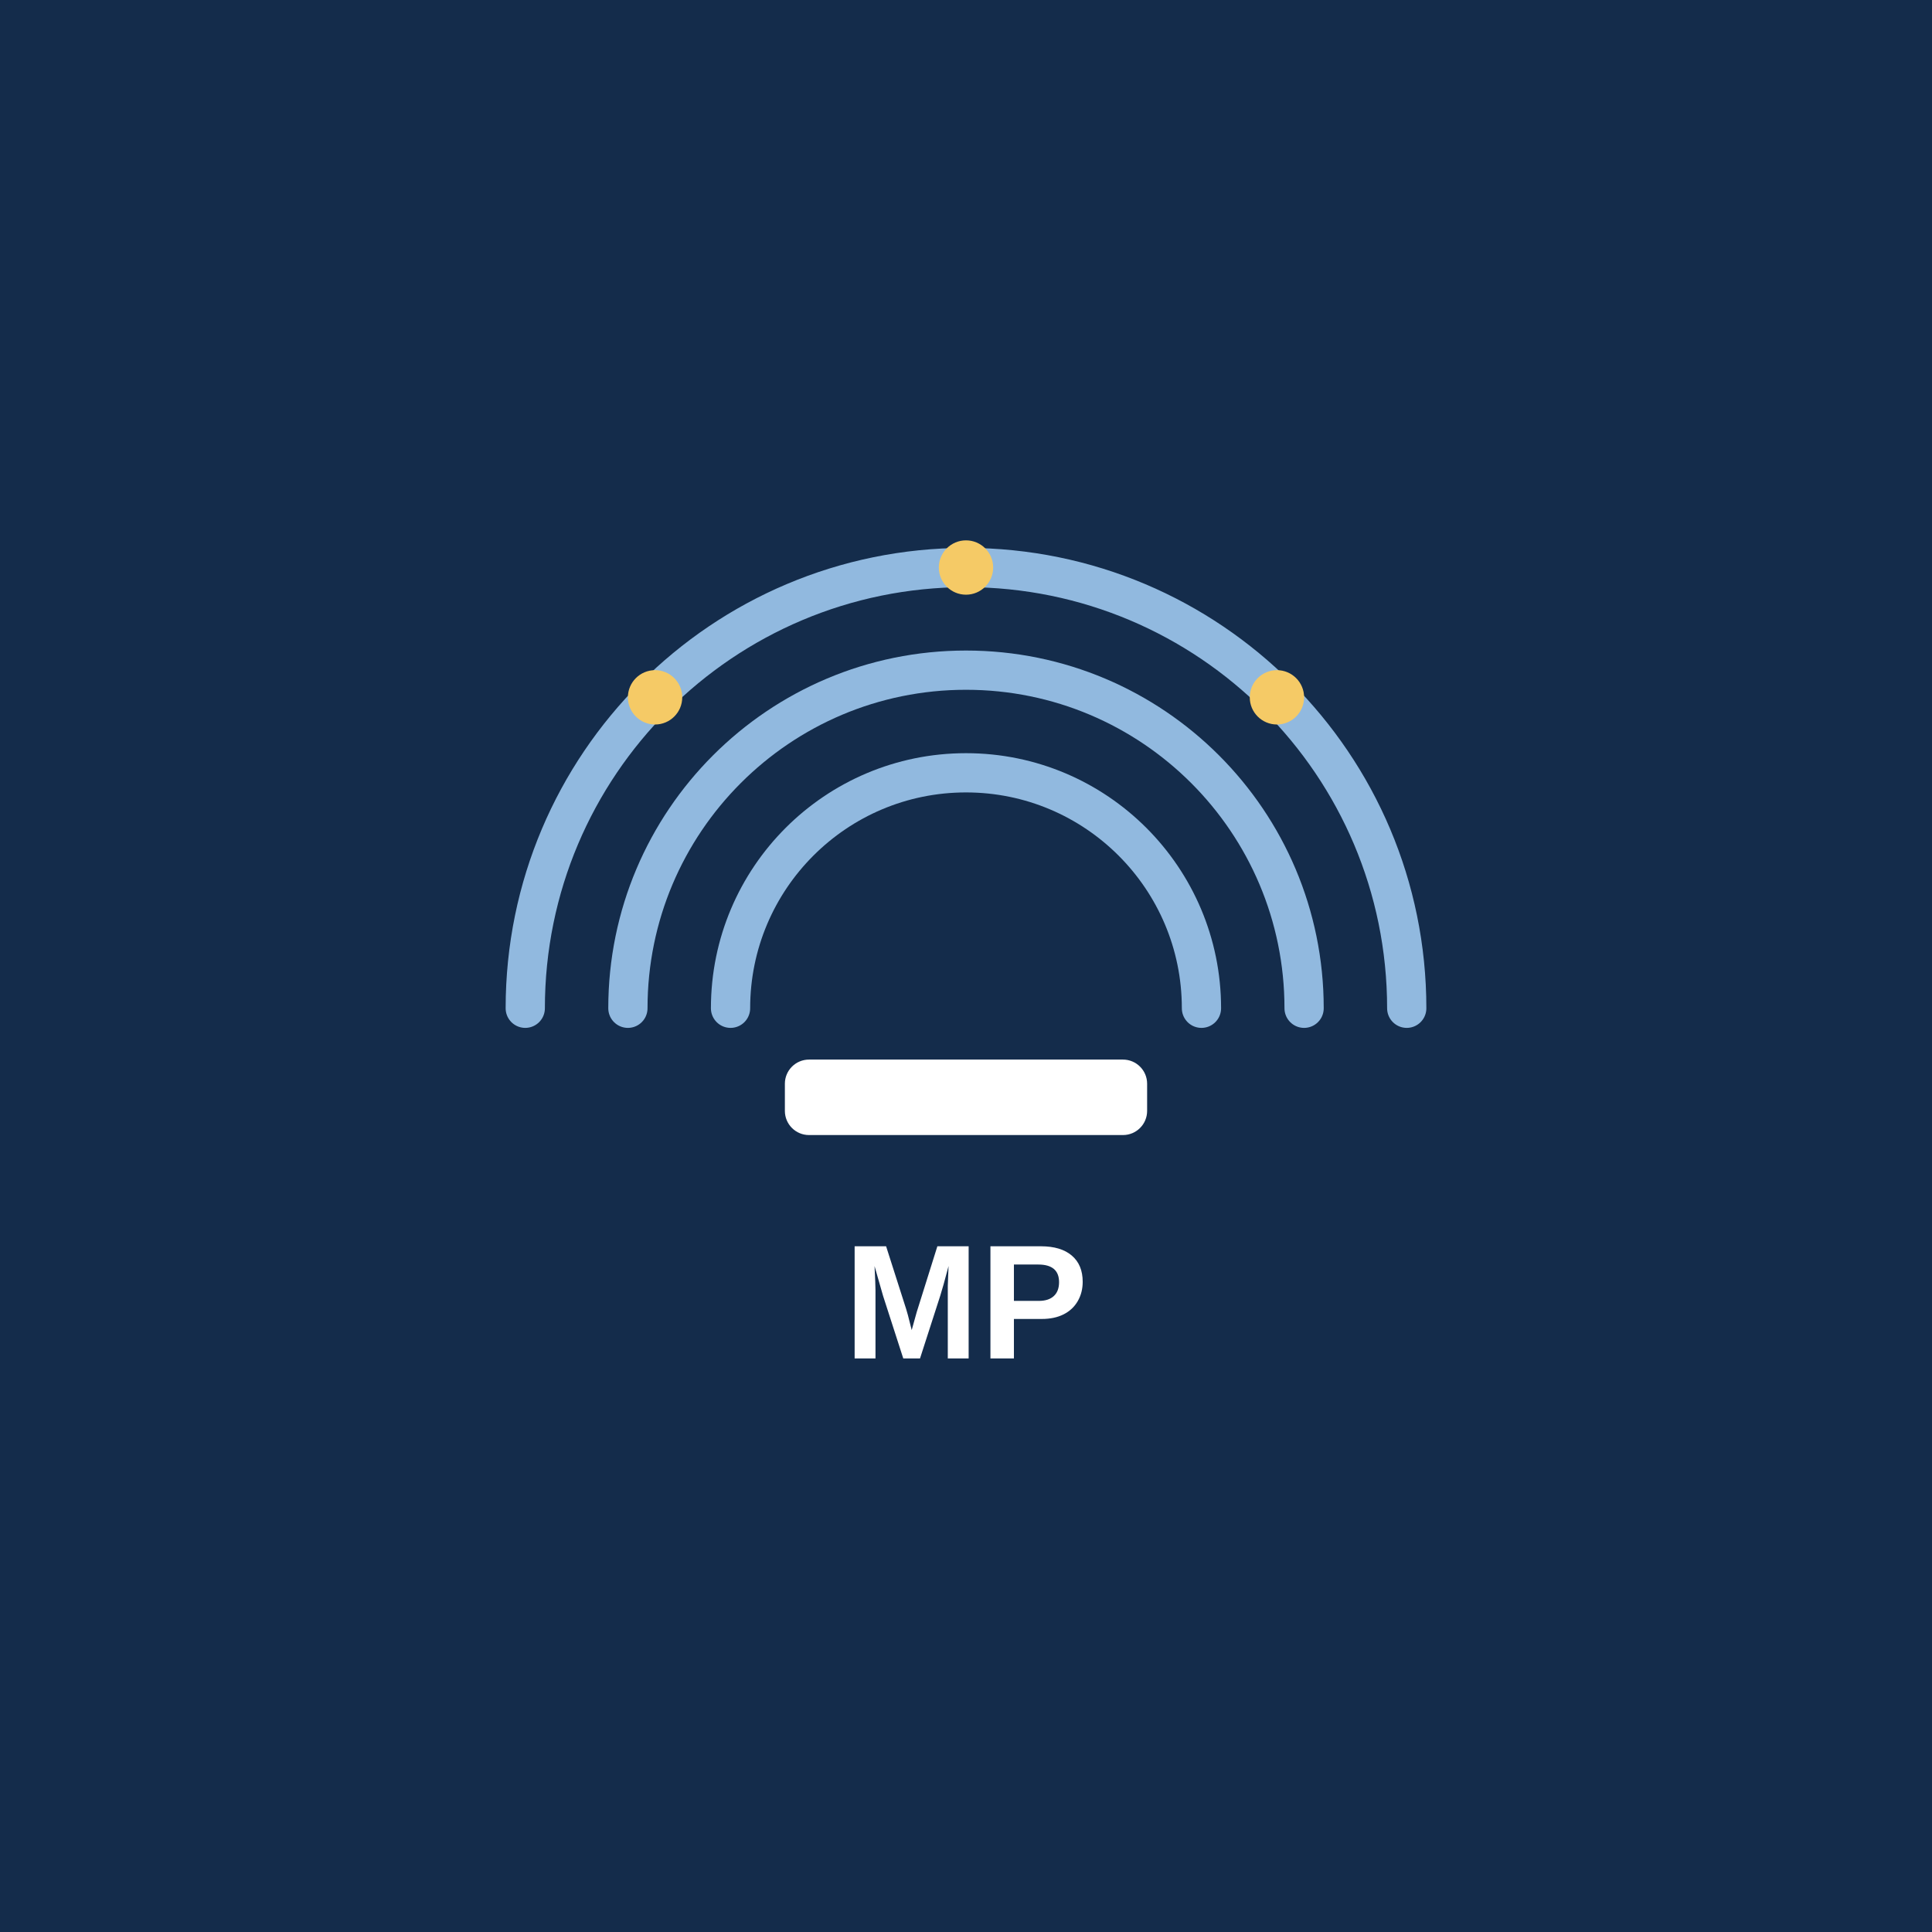
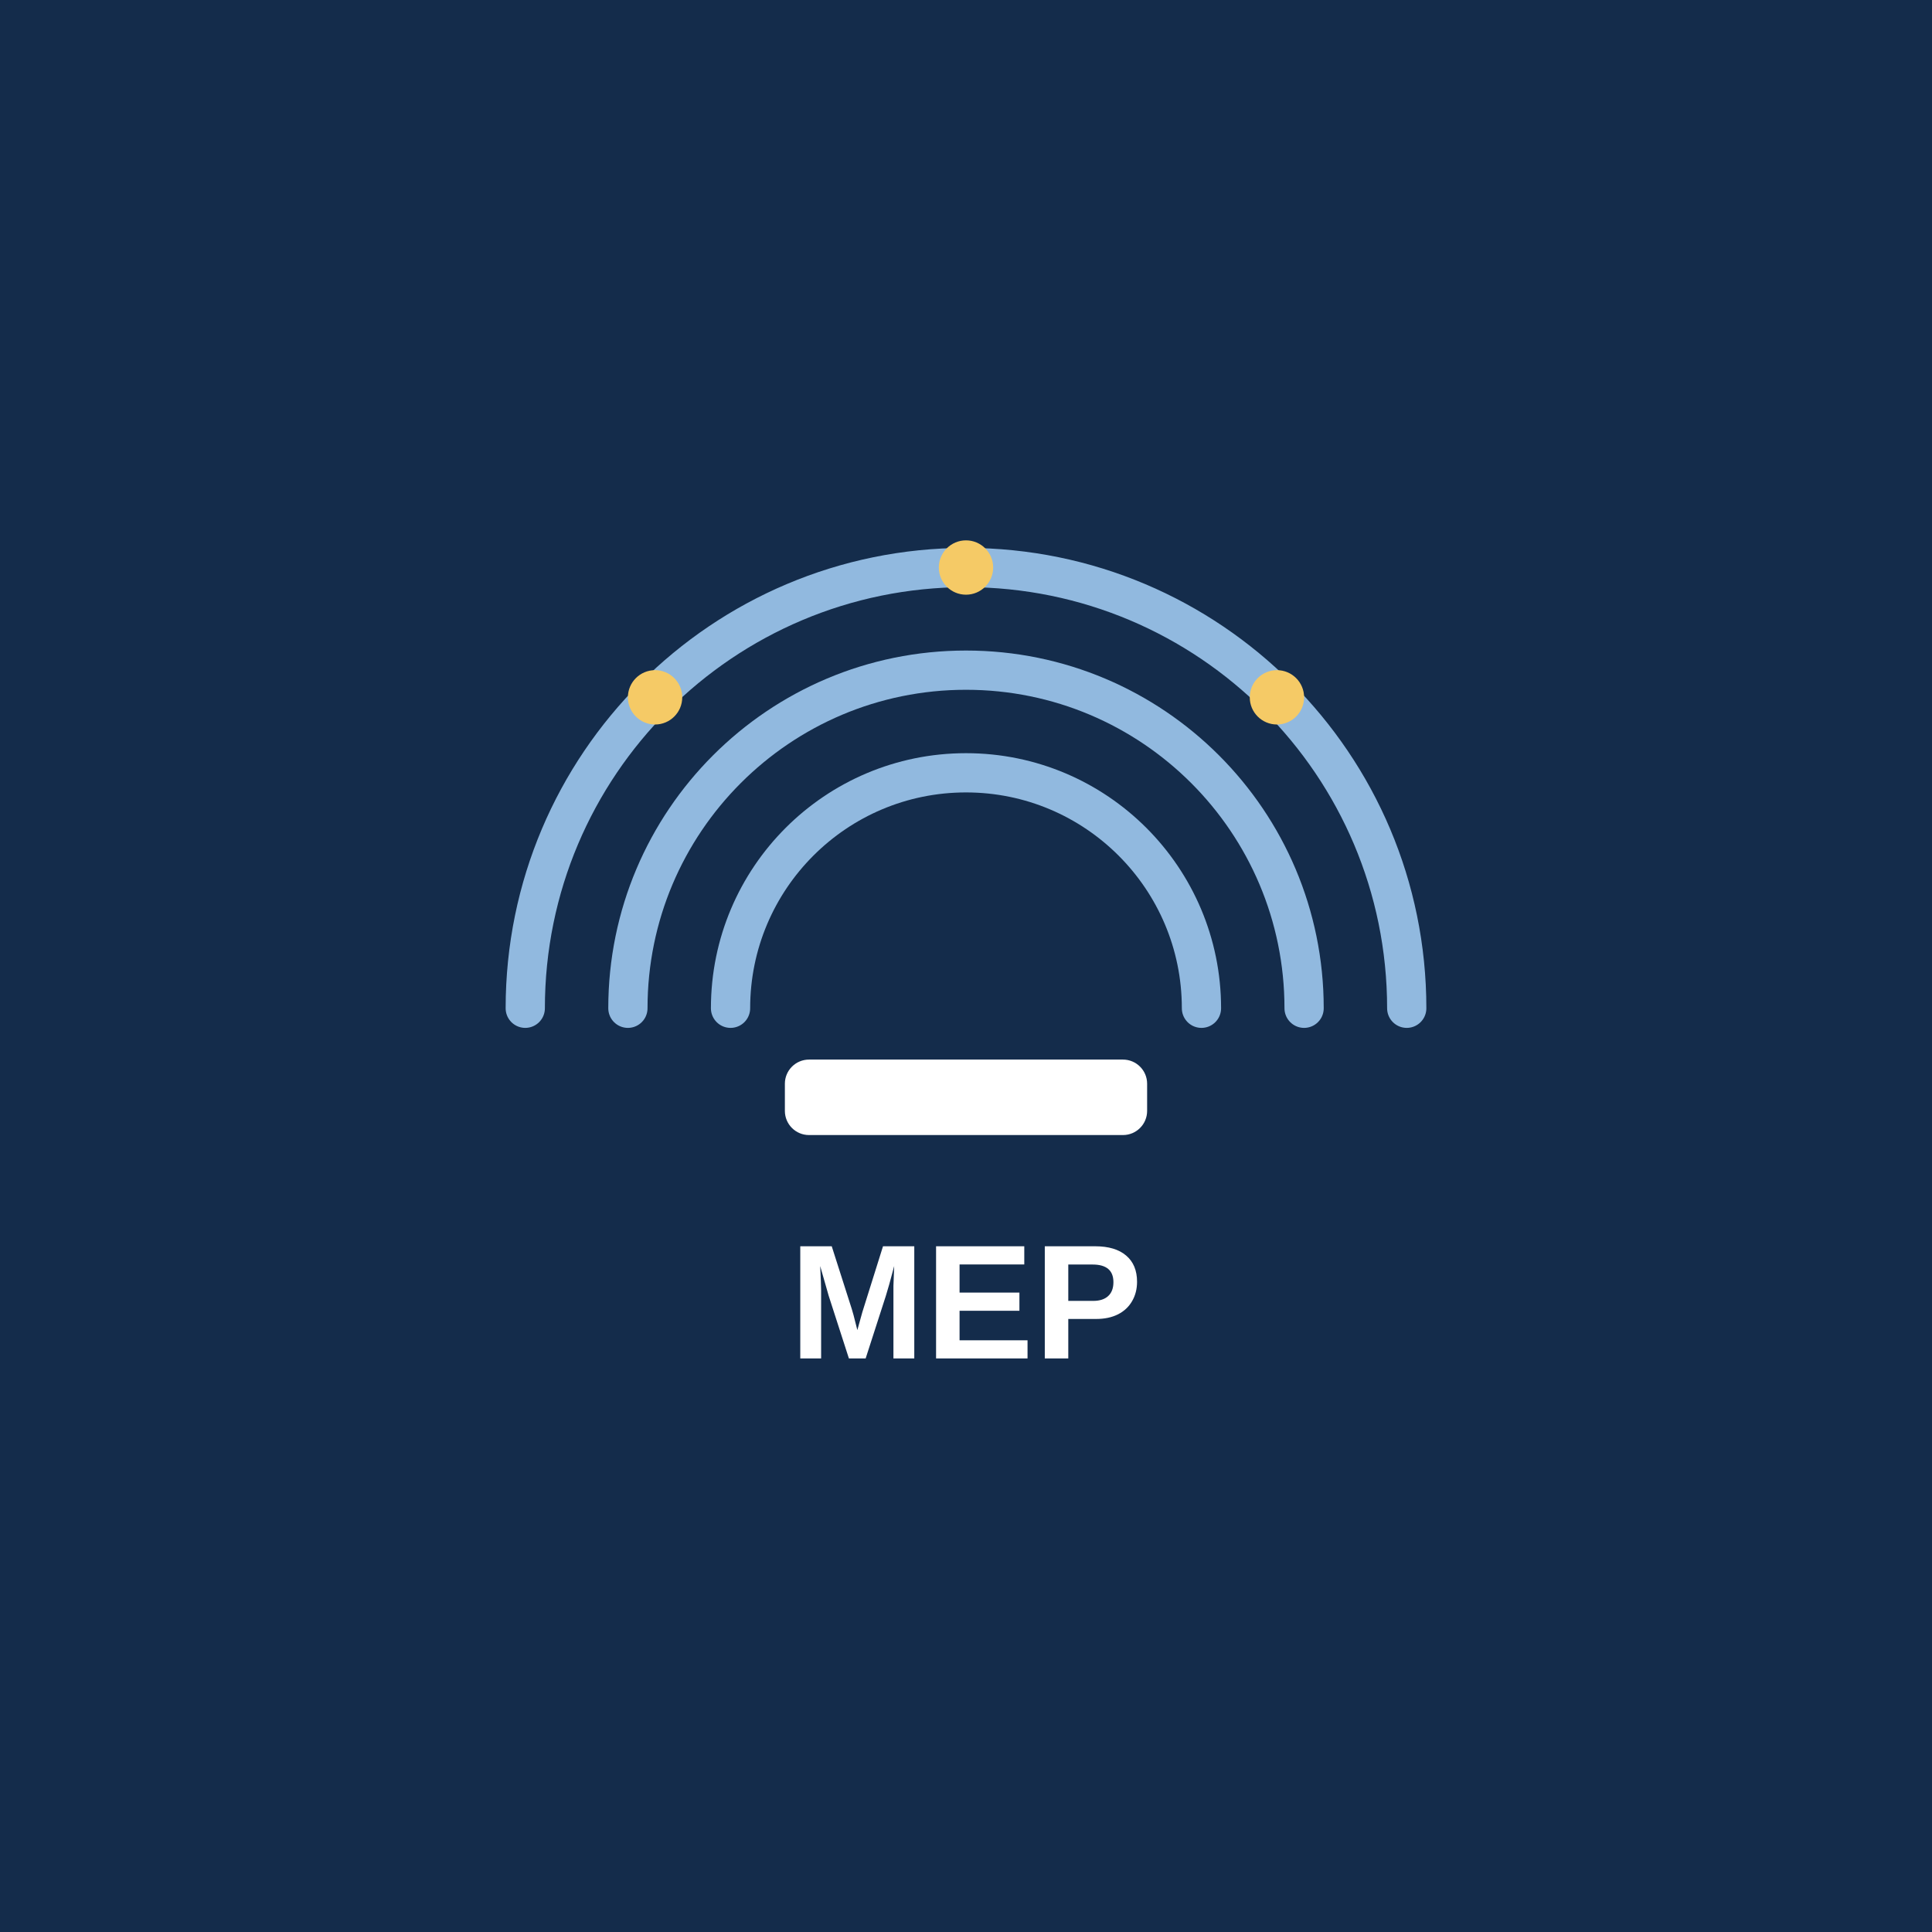
<svg xmlns="http://www.w3.org/2000/svg" width="512" height="512" viewBox="0 0 512 512">
  <rect width="512" height="512" fill="#142c4b" />
  <g transform="translate(51.2 51.2) scale(.8)">
    <g fill="none" stroke="#91b9df" stroke-width="13" stroke-linecap="round">
      <path d="M110 270a146 146 0 0 1 292 0" />
      <path d="M144 270a112 112 0 0 1 224 0" />
      <path d="M178 270a78 78 0 0 1 156 0" />
    </g>
    <g fill="#f5ca66">
      <circle cx="256" cy="124" r="9" />
      <circle cx="153" cy="167" r="9" />
      <circle cx="359" cy="167" r="9" />
    </g>
    <rect x="196" y="287" width="120" height="25" rx="8" fill="#fff" />
-     <text x="256" y="386" font-family="Arial,sans-serif" font-size="54" font-weight="bold" text-anchor="middle" fill="white">MP</text>
+     <text x="256" y="386" font-family="Arial,sans-serif" font-size="54" font-weight="bold" text-anchor="middle" fill="white">MEP</text>
  </g>
</svg>
